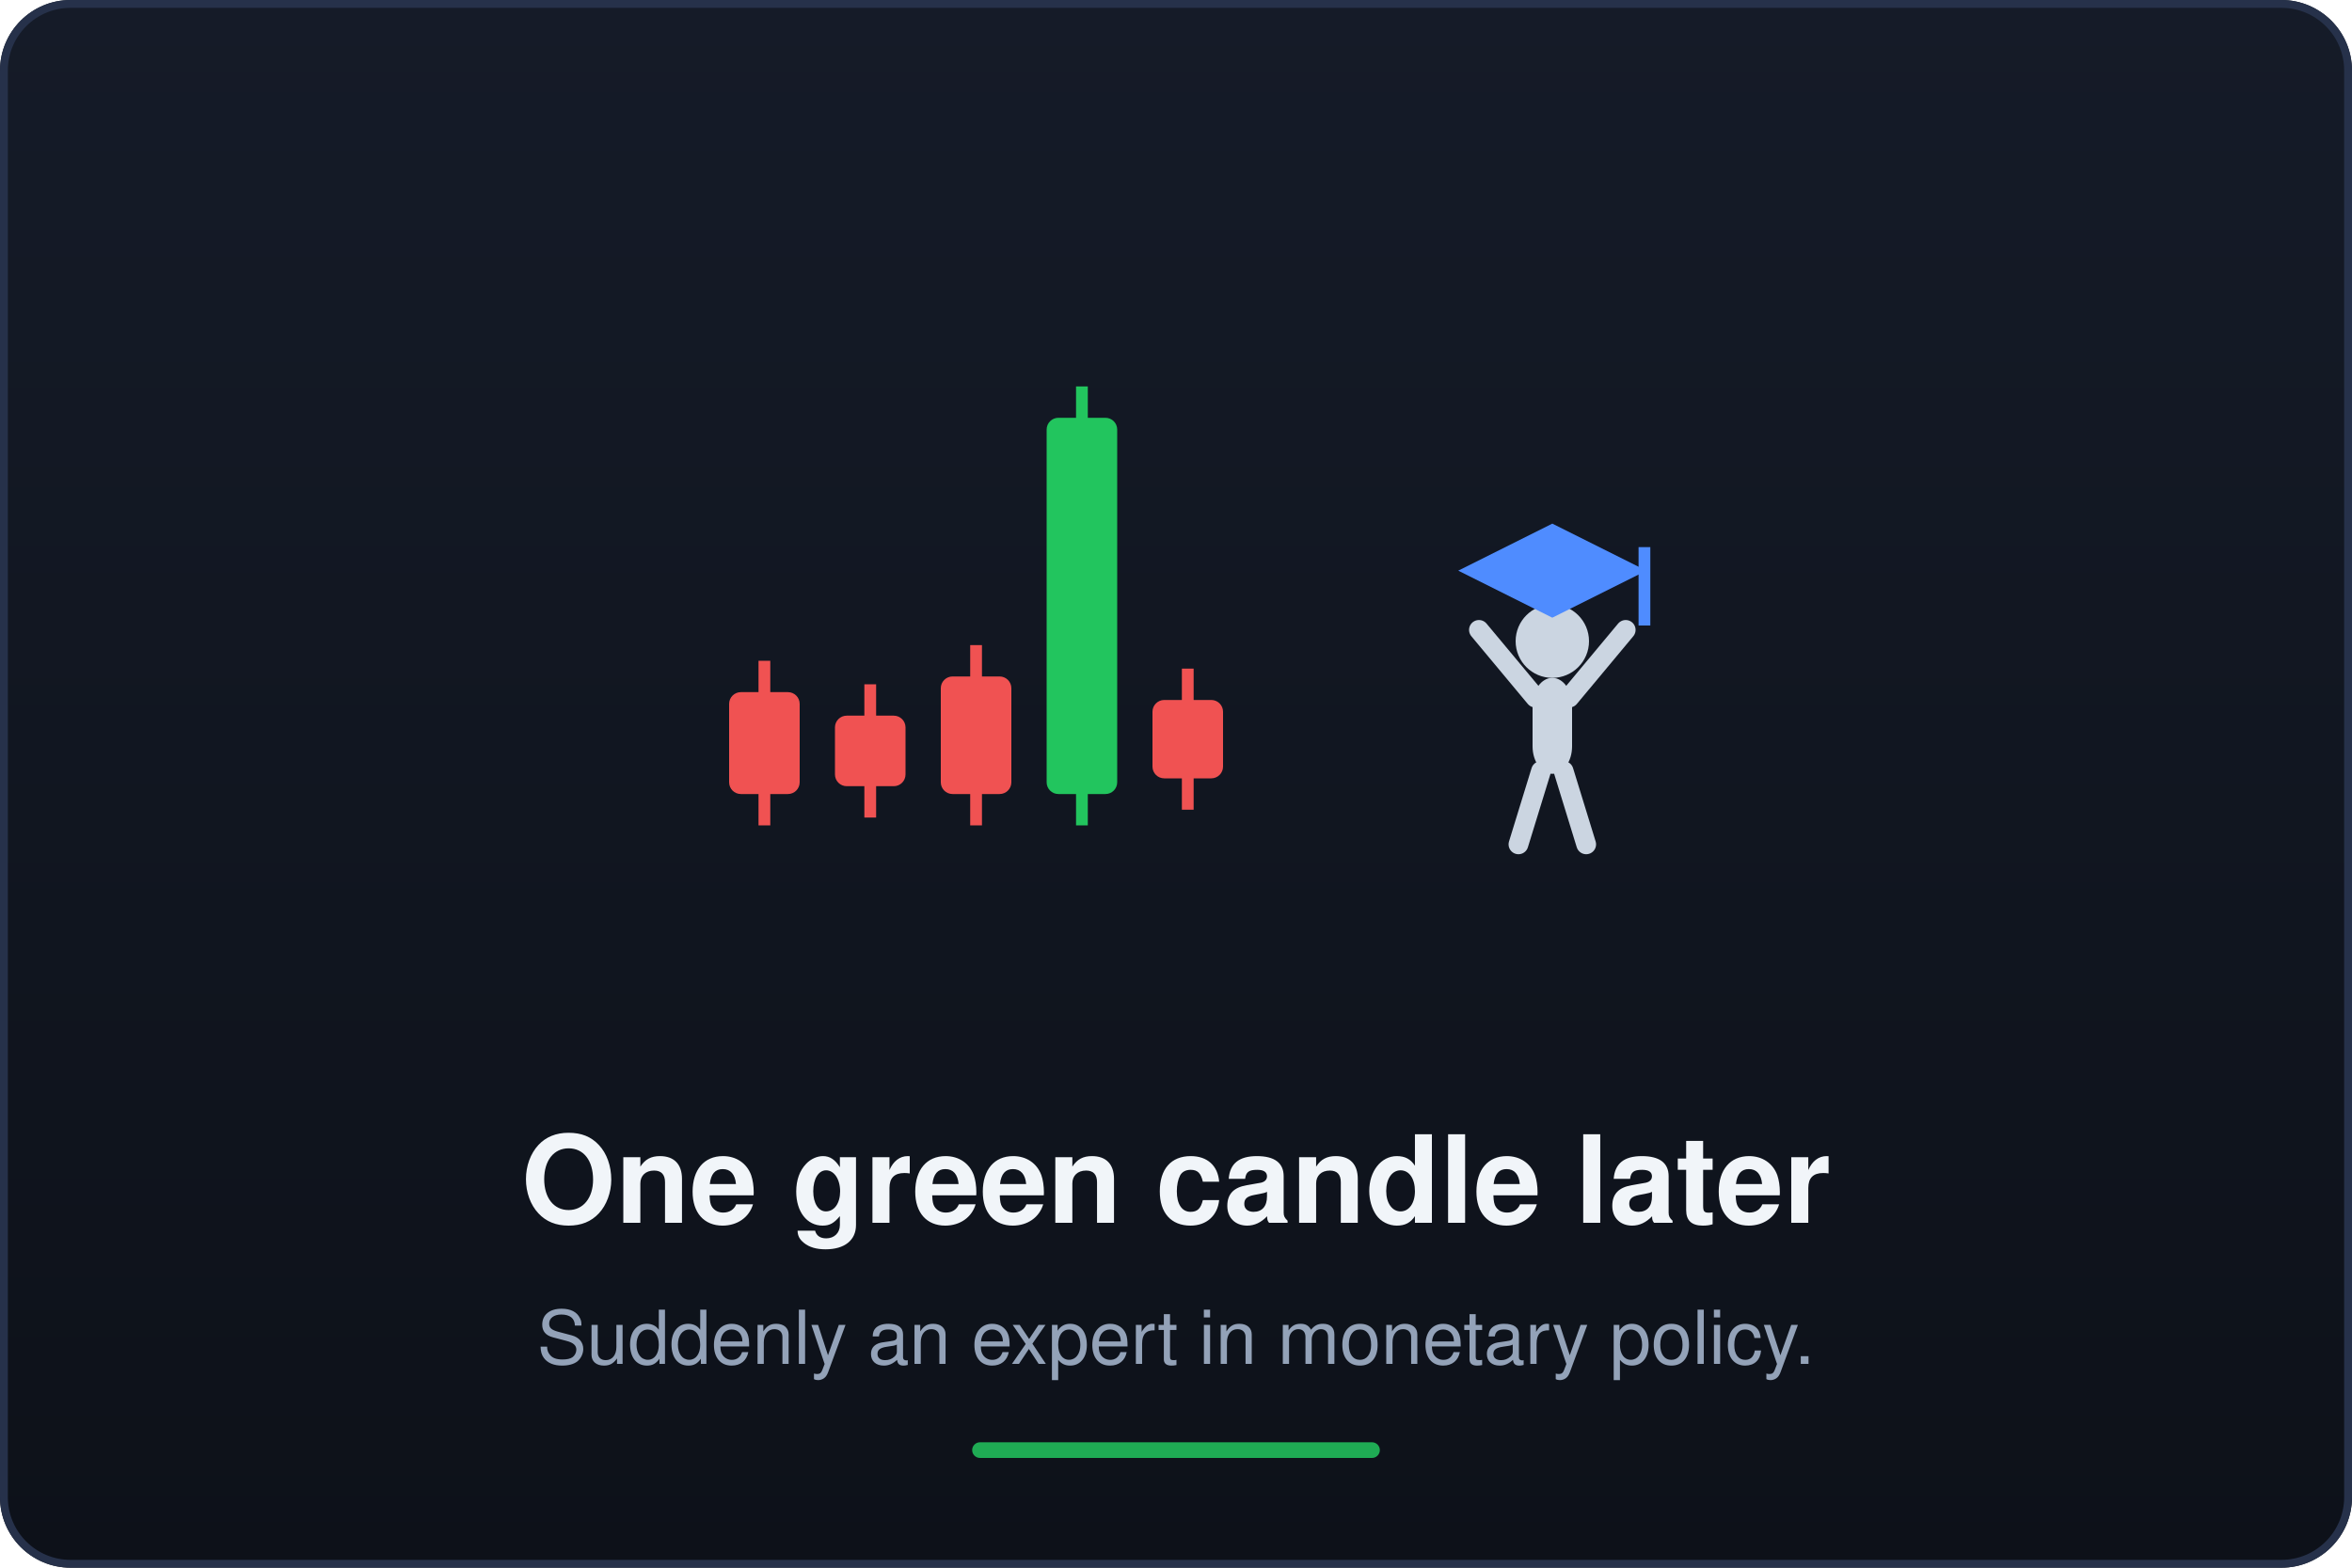
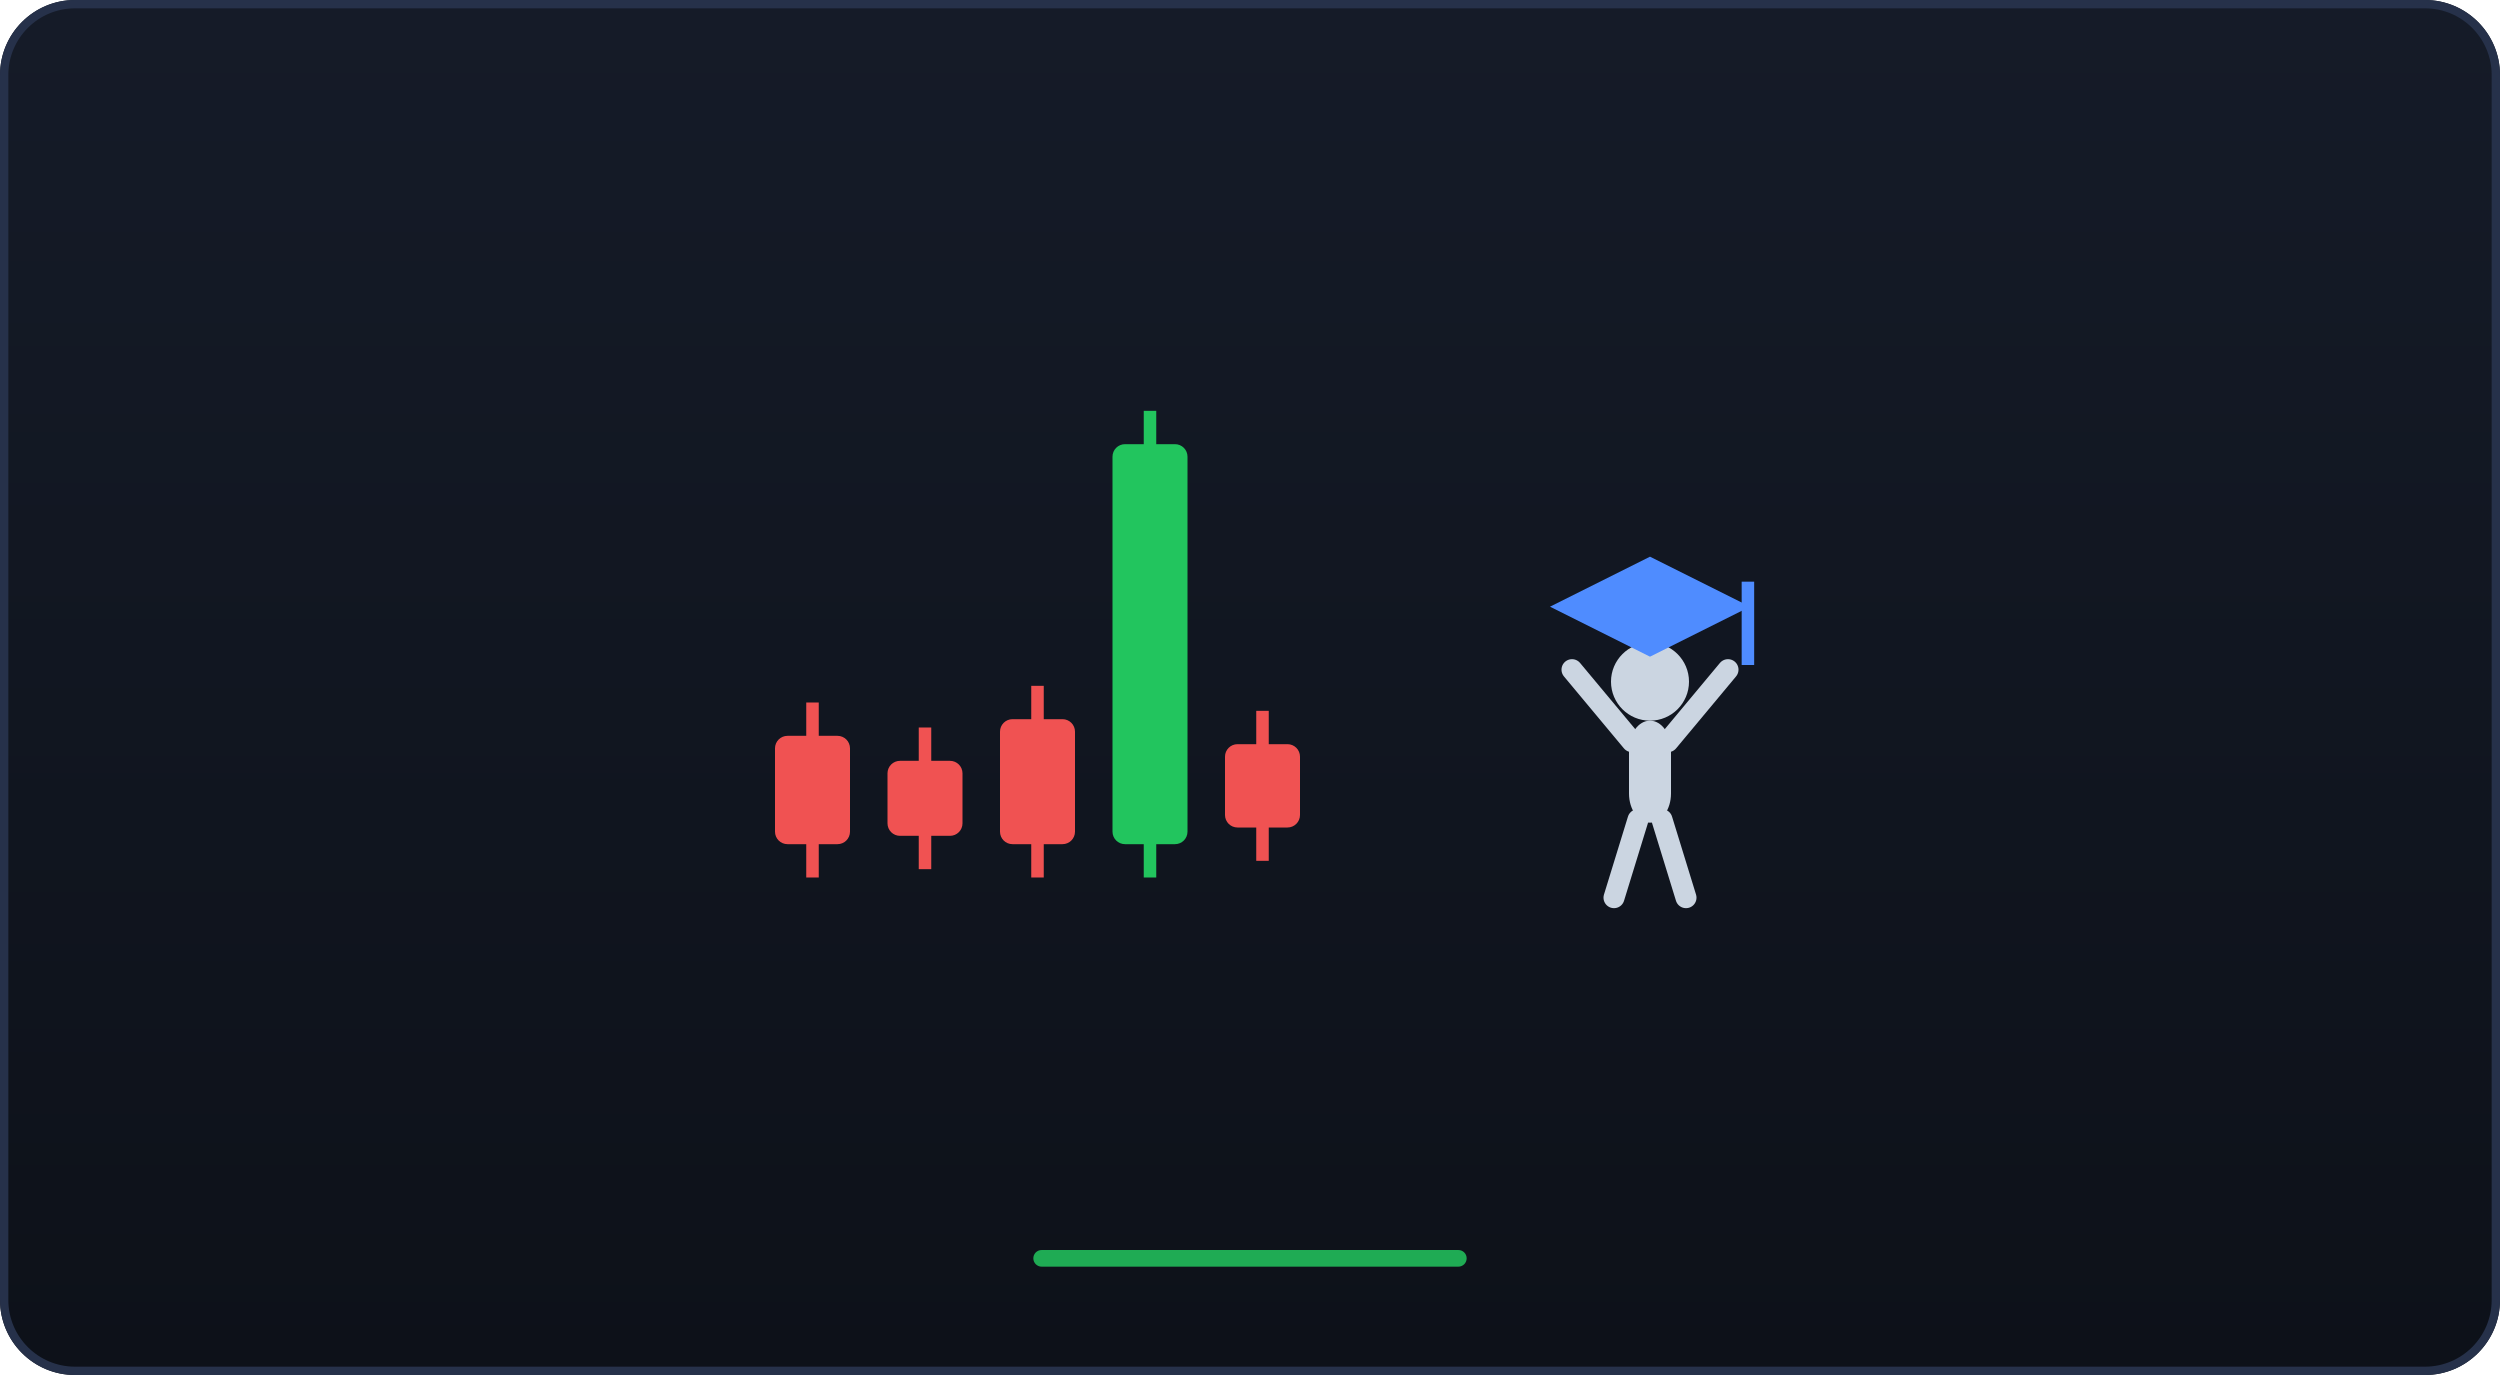
- <svg xmlns="http://www.w3.org/2000/svg" viewBox="0 0 600 400" width="600" height="400" role="img">
+ <svg xmlns="http://www.w3.org/2000/svg" viewBox="0 0 600 330" width="600" height="330" role="img">
  <defs>
    <linearGradient id="bg" x1="0" y1="0" x2="0" y2="1">
      <stop offset="0" stop-color="#151b28" />
      <stop offset="1" stop-color="#0d1119" />
    </linearGradient>
  </defs>
-   <rect width="600" height="400" rx="18" fill="url(#bg)" />
-   <rect x="1" y="1" width="598" height="398" rx="17" fill="none" stroke="#26314a" stroke-width="2" />
+   <rect width="600" height="330" rx="18" fill="url(#bg)" />
+   <rect x="1" y="1" width="598" height="328" rx="17" fill="none" stroke="#26314a" stroke-width="2" />
  <g>
    <g transform="translate(0 -32.4)">
      <line x1="195.0" y1="201" x2="195.0" y2="243" stroke="#f05252" stroke-width="3" />
      <rect x="186" y="209" width="18" height="26" rx="3" fill="#f05252" />
      <line x1="222.0" y1="207" x2="222.0" y2="241" stroke="#f05252" stroke-width="3" />
      <rect x="213" y="215" width="18" height="18" rx="3" fill="#f05252" />
      <line x1="249.0" y1="197" x2="249.0" y2="243" stroke="#f05252" stroke-width="3" />
      <rect x="240" y="205" width="18" height="30" rx="3" fill="#f05252" />
      <line x1="276.0" y1="131" x2="276.0" y2="243" stroke="#22c55e" stroke-width="3" />
      <rect x="267" y="139" width="18" height="96" rx="3" fill="#22c55e" />
      <line x1="303.0" y1="203" x2="303.0" y2="239" stroke="#f05252" stroke-width="3" />
      <rect x="294" y="211" width="18" height="20" rx="3" fill="#f05252" />
      <circle cx="396" cy="196" r="9.36" fill="#cbd5e1" />
      <rect x="390.96" y="205.36" width="10.08" height="24.48" rx="7" fill="#cbd5e1" />
      <line x1="391.68" y1="210.4" x2="377.28" y2="193.12" stroke="#cbd5e1" stroke-width="5.04" stroke-linecap="round" />
      <line x1="400.32" y1="210.4" x2="414.72" y2="193.12" stroke="#cbd5e1" stroke-width="5.04" stroke-linecap="round" />
      <line x1="393.12" y1="229.12" x2="387.36" y2="247.84" stroke="#cbd5e1" stroke-width="5.04" stroke-linecap="round" />
      <line x1="398.88" y1="229.12" x2="404.64" y2="247.84" stroke="#cbd5e1" stroke-width="5.04" stroke-linecap="round" />
      <path d="M372 178 l24 -12 24 12 -24 12z" fill="#4f8cff" />
      <rect x="418" y="172" width="3" height="20" fill="#4f8cff" />
    </g>
  </g>
-   <text x="300.0" y="312" text-anchor="middle" font-family="Helvetica,Arial,sans-serif" font-size="31" font-weight="700" fill="#f1f5f9">One green candle later</text>
-   <text x="300.0" y="348" text-anchor="middle" font-family="Helvetica,Arial,sans-serif" font-size="19" fill="#93a2b8">Suddenly an expert in monetary policy.</text>
-   <rect x="248" y="368" width="104" height="4" rx="2" fill="#22c55e" opacity="0.85" />
+   <rect x="248" y="300" width="104" height="4" rx="2" fill="#22c55e" opacity="0.85" />
</svg>
